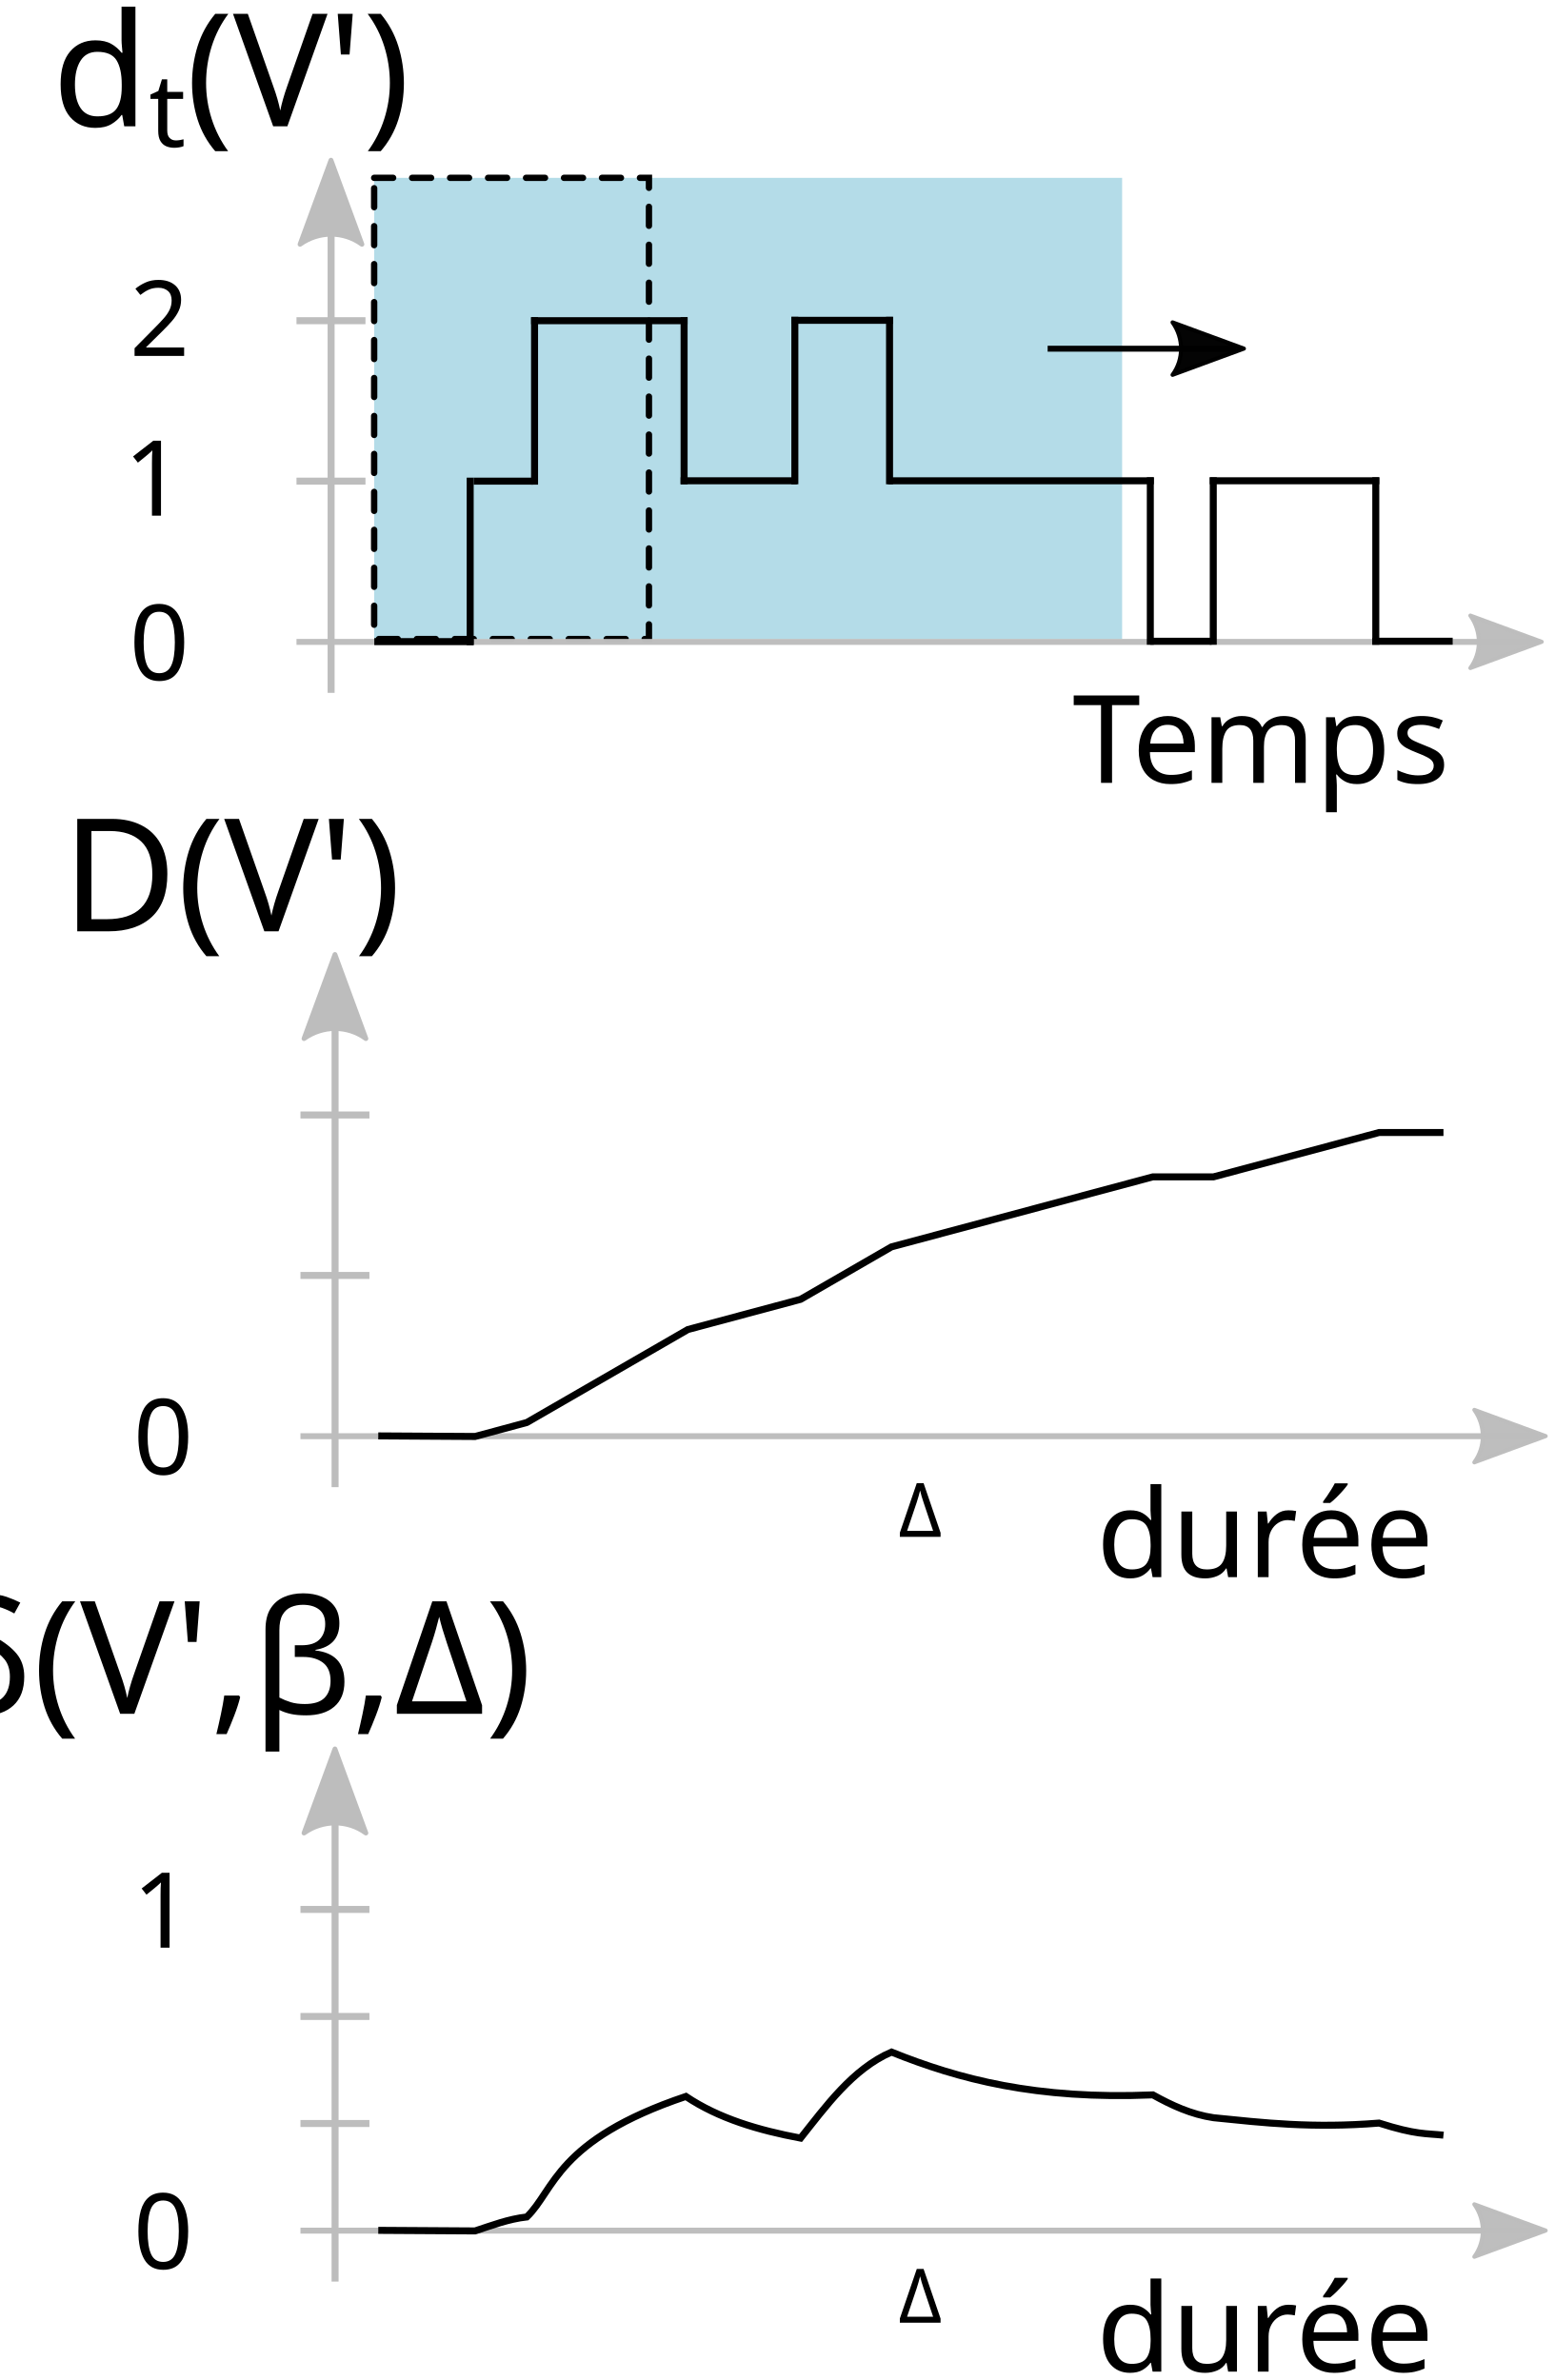
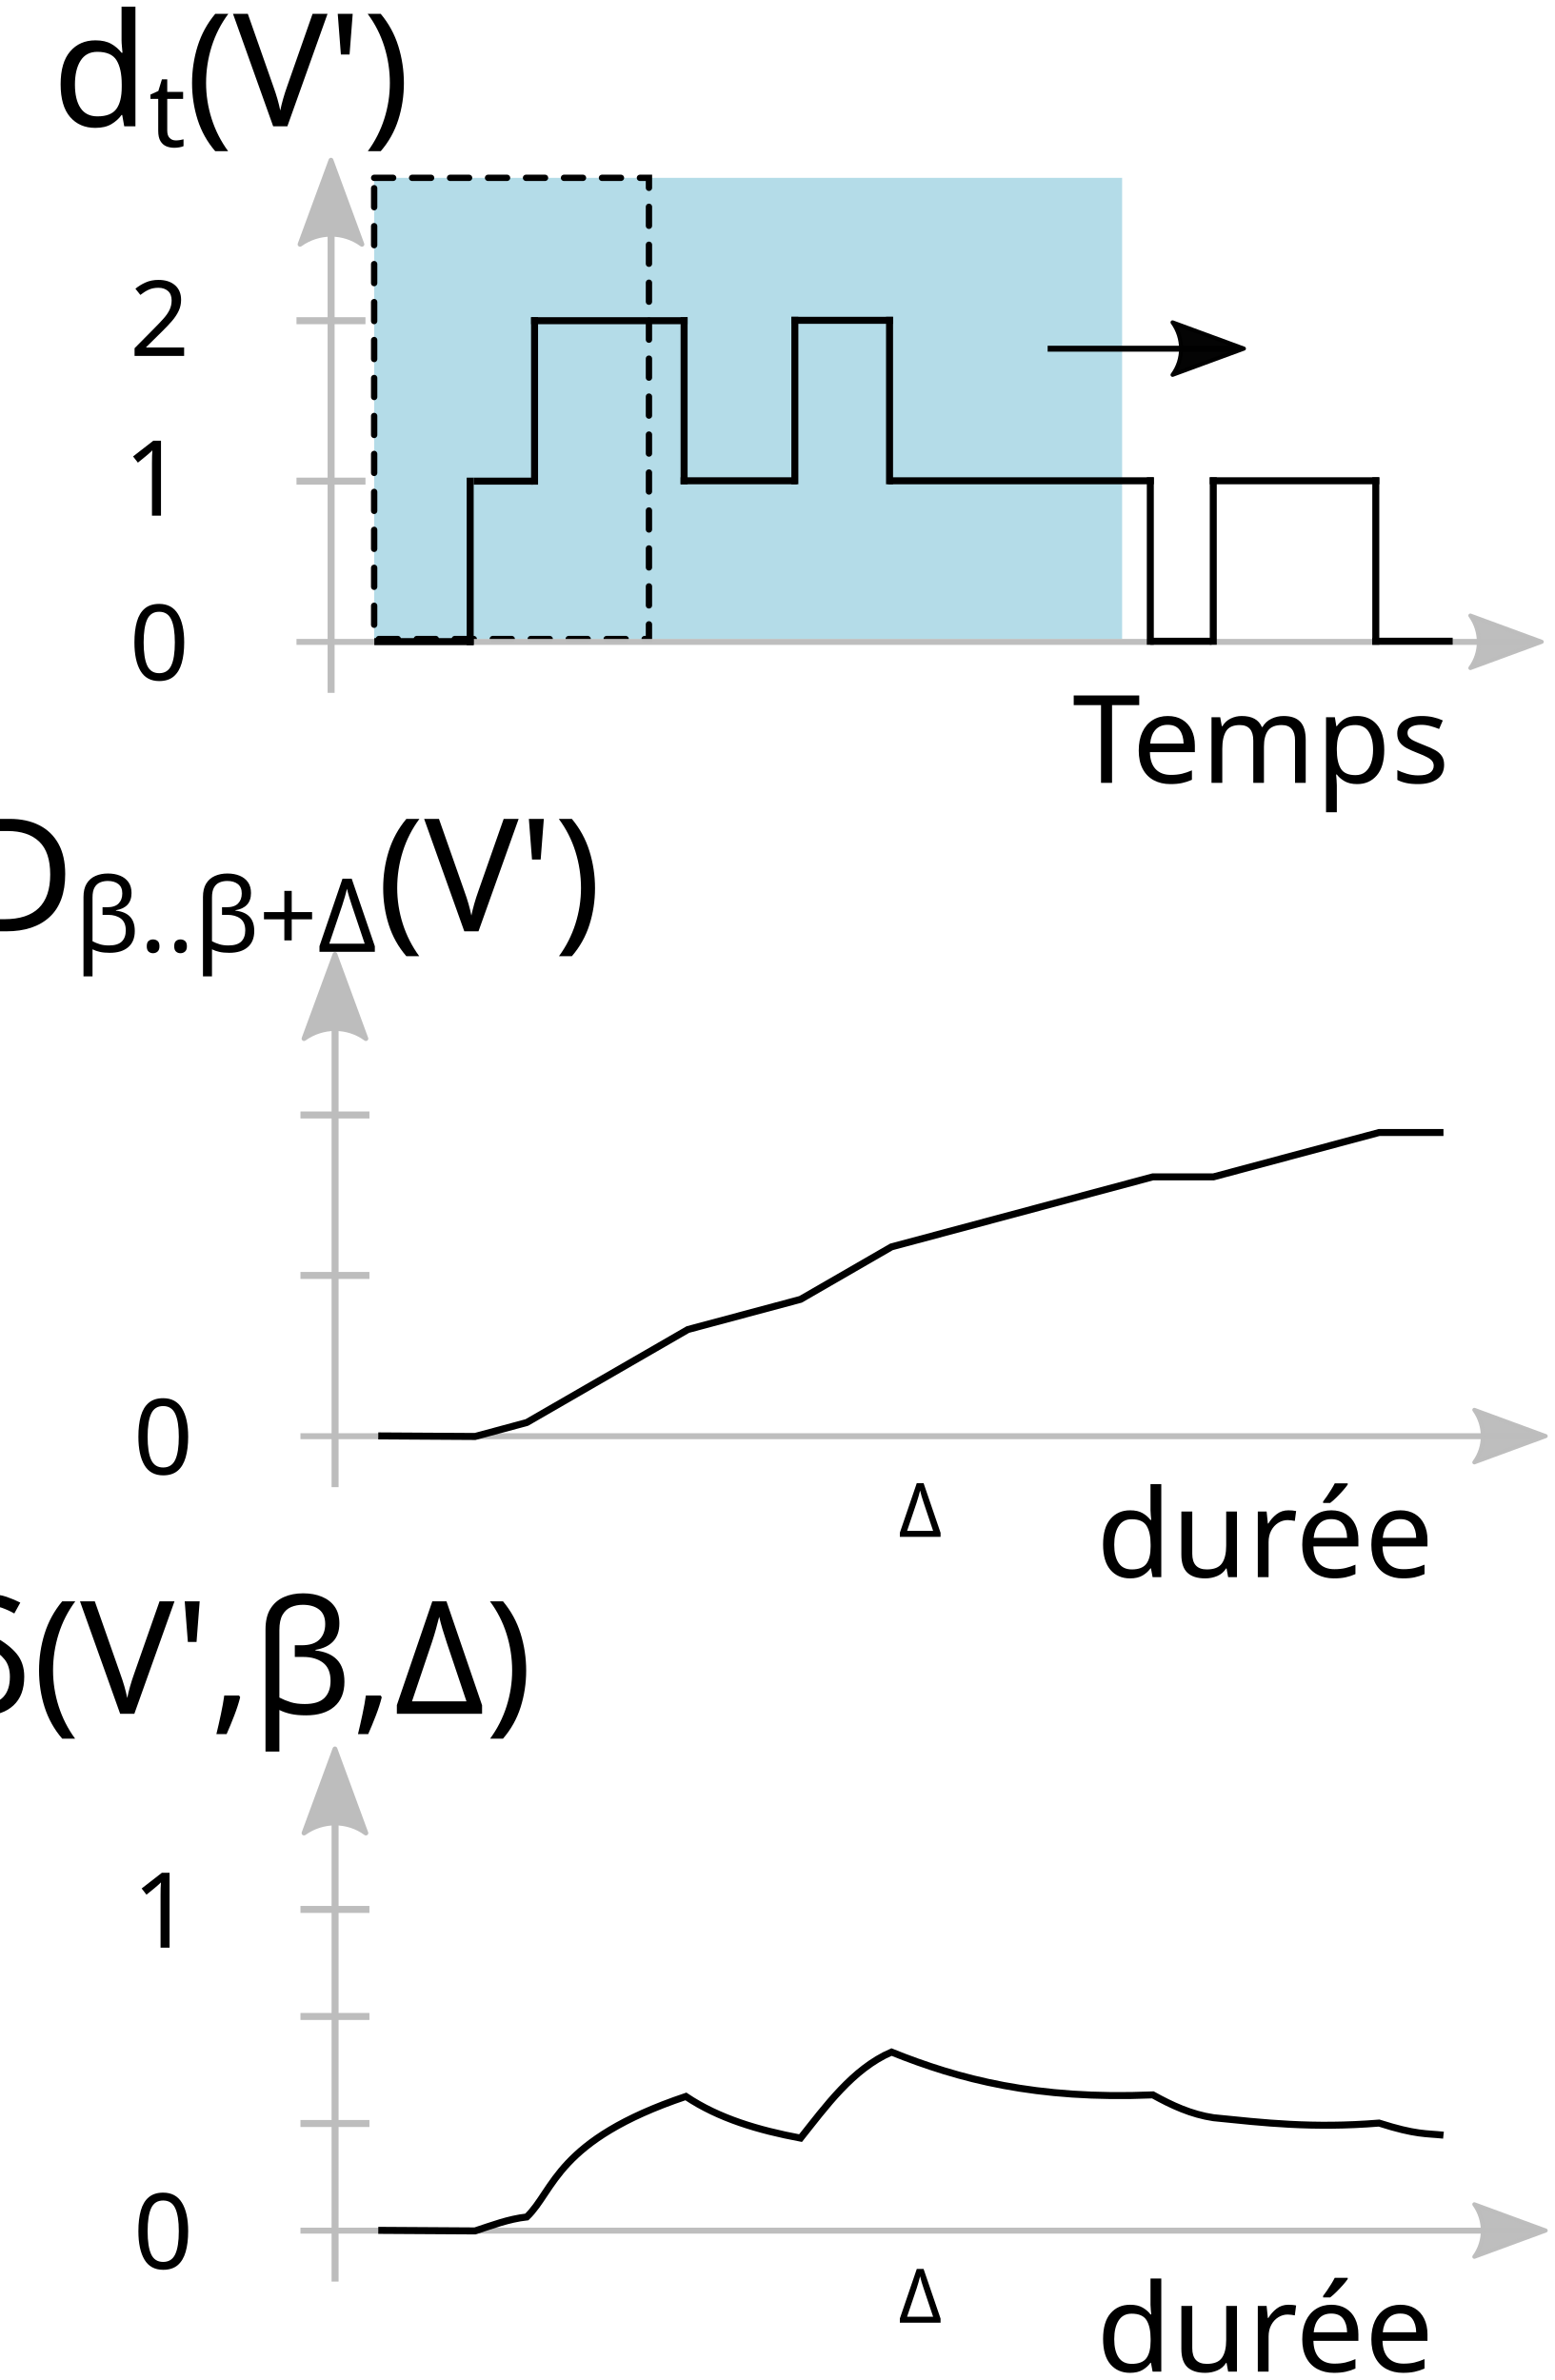
<svg xmlns="http://www.w3.org/2000/svg" width="233.193mm" height="357.145mm" viewBox="0 0 826.273 1265.475" id="svg2" version="1.1" style="enable-background:new">
  <defs id="defs4">
    <marker style="overflow:visible" id="marker4386" refX="0" refY="0" orient="auto">
      <path transform="matrix(-1.1,0,0,-1.1,-1.1,0)" d="M 8.719,4.034 -2.207,0.016 8.719,-4.002 c -1.745,2.372 -1.735,5.617 -6e-7,8.035 z" style="fill:#bdbdbd;fill-opacity:0.984;fill-rule:evenodd;stroke:#bdbdbd;stroke-width:0.625;stroke-linejoin:round;stroke-opacity:0.984" id="path4388" />
    </marker>
    <marker orient="auto" refY="0" refX="0" id="marker4697" style="overflow:visible">
      <path id="path4699" style="fill:#bdbdbd;fill-opacity:1;fill-rule:evenodd;stroke:#bdbdbd;stroke-width:0.625;stroke-linejoin:round;stroke-opacity:1" d="M 8.719,4.034 -2.207,0.016 8.719,-4.002 c -1.745,2.372 -1.735,5.617 -6e-7,8.035 z" transform="matrix(-1.1,0,0,-1.1,-1.1,0)" />
    </marker>
    <marker orient="auto" refY="0" refX="0" id="Arrow2Lend" style="overflow:visible">
      <path id="path5451" style="fill:#000000;fill-opacity:1;fill-rule:evenodd;stroke:#000000;stroke-width:0.625;stroke-linejoin:round;stroke-opacity:1" d="M 8.719,4.034 -2.207,0.016 8.719,-4.002 c -1.745,2.372 -1.735,5.617 -6e-7,8.035 z" transform="matrix(-1.1,0,0,-1.1,-1.1,0)" />
    </marker>
    <marker orient="auto" refY="0" refX="0" id="Arrow1Lend" style="overflow:visible">
      <path id="path4335" d="M 0,0 5,-5 -12.5,0 5,5 0,0 Z" style="fill:#000000;fill-opacity:1;fill-rule:evenodd;stroke:#000000;stroke-width:1pt;stroke-opacity:1" transform="matrix(-0.8,0,0,-0.8,-10,0)" />
    </marker>
    <filter style="color-interpolation-filters:sRGB" id="filter4211">
      <feColorMatrix values="0.21 0.72 0.072 0 0 0.21 0.72 0.072 0 0 0.21 0.72 0.072 0 0 0 0 0 1 0 " id="feColorMatrix4213" />
    </filter>
    <filter style="color-interpolation-filters:sRGB" id="filter4215">
      <feColorMatrix values="0.21 0.72 0.072 0 0 0.21 0.72 0.072 0 0 0.21 0.72 0.072 0 0 0 0 0 1 0 " id="feColorMatrix4217" />
    </filter>
    <filter style="color-interpolation-filters:sRGB" id="filter4219">
      <feColorMatrix values="0.21 0.72 0.072 0 0 0.21 0.72 0.072 0 0 0.21 0.72 0.072 0 0 0 0 0 1 0 " id="feColorMatrix4221" />
    </filter>
    <filter style="color-interpolation-filters:sRGB" id="filter4223">
      <feColorMatrix values="0.21 0.72 0.072 0 0 0.21 0.72 0.072 0 0 0.21 0.72 0.072 0 0 0 0 0 1 0 " id="feColorMatrix4225" />
    </filter>
    <filter style="color-interpolation-filters:sRGB" id="filter4227">
      <feColorMatrix values="0.21 0.72 0.072 0 0 0.21 0.72 0.072 0 0 0.21 0.72 0.072 0 0 0 0 0 1 0 " id="feColorMatrix4229" />
    </filter>
    <filter style="color-interpolation-filters:sRGB" id="filter4231">
      <feColorMatrix values="0.21 0.72 0.072 0 0 0.21 0.72 0.072 0 0 0.21 0.72 0.072 0 0 0 0 0 1 0 " id="feColorMatrix4233" />
    </filter>
    <filter style="color-interpolation-filters:sRGB" id="filter4235">
      <feColorMatrix values="0.21 0.72 0.072 0 0 0.21 0.72 0.072 0 0 0.21 0.72 0.072 0 0 0 0 0 1 0 " id="feColorMatrix4237" />
    </filter>
    <filter style="color-interpolation-filters:sRGB" id="filter4239">
      <feColorMatrix values="0.21 0.72 0.072 0 0 0.21 0.72 0.072 0 0 0.21 0.72 0.072 0 0 0 0 0 1 0 " id="feColorMatrix4241" />
    </filter>
    <filter style="color-interpolation-filters:sRGB" id="filter4243">
      <feColorMatrix values="0.21 0.72 0.072 0 0 0.21 0.72 0.072 0 0 0.21 0.72 0.072 0 0 0 0 0 1 0 " id="feColorMatrix4245" />
    </filter>
    <filter style="color-interpolation-filters:sRGB" id="filter4247">
      <feColorMatrix values="0.21 0.72 0.072 0 0 0.21 0.72 0.072 0 0 0.21 0.72 0.072 0 0 0 0 0 1 0 " id="feColorMatrix4249" />
    </filter>
    <filter style="color-interpolation-filters:sRGB" id="filter4251">
      <feColorMatrix values="0.21 0.72 0.072 0 0 0.21 0.72 0.072 0 0 0.21 0.72 0.072 0 0 0 0 0 1 0 " id="feColorMatrix4253" />
    </filter>
    <filter style="color-interpolation-filters:sRGB" id="filter4255">
      <feColorMatrix values="0.21 0.72 0.072 0 0 0.21 0.72 0.072 0 0 0.21 0.72 0.072 0 0 0 0 0 1 0 " id="feColorMatrix4257" />
    </filter>
    <filter style="color-interpolation-filters:sRGB" id="filter4259">
      <feColorMatrix values="0.21 0.72 0.072 0 0 0.21 0.72 0.072 0 0 0.21 0.72 0.072 0 0 0 0 0 1 0 " id="feColorMatrix4261" />
    </filter>
    <filter style="color-interpolation-filters:sRGB" id="filter4263">
      <feColorMatrix values="0.21 0.72 0.072 0 0 0.21 0.72 0.072 0 0 0.21 0.72 0.072 0 0 0 0 0 1 0 " id="feColorMatrix4265" />
    </filter>
    <filter style="color-interpolation-filters:sRGB" id="filter4267">
      <feColorMatrix values="0.21 0.72 0.072 0 0 0.21 0.72 0.072 0 0 0.21 0.72 0.072 0 0 0 0 0 1 0 " id="feColorMatrix4269" />
    </filter>
    <filter style="color-interpolation-filters:sRGB" id="filter4271">
      <feColorMatrix values="0.21 0.72 0.072 0 0 0.21 0.72 0.072 0 0 0.21 0.72 0.072 0 0 0 0 0 1 0 " id="feColorMatrix4273" />
    </filter>
    <filter style="color-interpolation-filters:sRGB" id="filter4275">
      <feColorMatrix values="0.21 0.72 0.072 0 0 0.21 0.72 0.072 0 0 0.21 0.72 0.072 0 0 0 0 0 1 0 " id="feColorMatrix4277" />
    </filter>
    <filter style="color-interpolation-filters:sRGB" id="filter4279">
      <feColorMatrix values="0.21 0.72 0.072 0 0 0.21 0.72 0.072 0 0 0.21 0.72 0.072 0 0 0 0 0 1 0 " id="feColorMatrix4281" />
    </filter>
    <filter style="color-interpolation-filters:sRGB" id="filter4283">
      <feColorMatrix values="0.21 0.72 0.072 0 0 0.21 0.72 0.072 0 0 0.21 0.72 0.072 0 0 0 0 0 1 0 " id="feColorMatrix4285" />
    </filter>
    <filter style="color-interpolation-filters:sRGB" id="filter4287">
      <feColorMatrix values="0.21 0.72 0.072 0 0 0.21 0.72 0.072 0 0 0.21 0.72 0.072 0 0 0 0 0 1 0 " id="feColorMatrix4289" />
    </filter>
    <filter style="color-interpolation-filters:sRGB" id="filter4291">
      <feColorMatrix values="0.21 0.72 0.072 0 0 0.21 0.72 0.072 0 0 0.21 0.72 0.072 0 0 0 0 0 1 0 " id="feColorMatrix4293" />
    </filter>
    <filter style="color-interpolation-filters:sRGB" id="filter4295">
      <feColorMatrix values="0.21 0.72 0.072 0 0 0.21 0.72 0.072 0 0 0.21 0.72 0.072 0 0 0 0 0 1 0 " id="feColorMatrix4297" />
    </filter>
    <filter style="color-interpolation-filters:sRGB" id="filter4299">
      <feColorMatrix values="0.21 0.72 0.072 0 0 0.21 0.72 0.072 0 0 0.21 0.72 0.072 0 0 0 0 0 1 0 " id="feColorMatrix4301" />
    </filter>
    <filter style="color-interpolation-filters:sRGB" id="filter4303">
      <feColorMatrix values="0.21 0.72 0.072 0 0 0.21 0.72 0.072 0 0 0.21 0.72 0.072 0 0 0 0 0 1 0 " id="feColorMatrix4305" />
    </filter>
    <filter style="color-interpolation-filters:sRGB" id="filter4307">
      <feColorMatrix values="0.21 0.72 0.072 0 0 0.21 0.72 0.072 0 0 0.21 0.72 0.072 0 0 0 0 0 1 0 " id="feColorMatrix4309" />
    </filter>
    <filter style="color-interpolation-filters:sRGB" id="filter4311">
      <feColorMatrix values="0.21 0.72 0.072 0 0 0.21 0.72 0.072 0 0 0.21 0.72 0.072 0 0 0 0 0 1 0 " id="feColorMatrix4313" />
    </filter>
    <filter style="color-interpolation-filters:sRGB" id="filter4315">
      <feColorMatrix values="0.21 0.72 0.072 0 0 0.21 0.72 0.072 0 0 0.21 0.72 0.072 0 0 0 0 0 1 0 " id="feColorMatrix4317" />
    </filter>
    <filter style="color-interpolation-filters:sRGB" id="filter4319">
      <feColorMatrix values="0.21 0.72 0.072 0 0 0.21 0.72 0.072 0 0 0.21 0.72 0.072 0 0 0 0 0 1 0 " id="feColorMatrix4321" />
    </filter>
    <filter style="color-interpolation-filters:sRGB" id="filter4323">
      <feColorMatrix values="0.21 0.72 0.072 0 0 0.21 0.72 0.072 0 0 0.21 0.72 0.072 0 0 0 0 0 1 0 " id="feColorMatrix4325" />
    </filter>
    <filter style="color-interpolation-filters:sRGB" id="filter4327">
      <feColorMatrix values="0.21 0.72 0.072 0 0 0.21 0.72 0.072 0 0 0.21 0.72 0.072 0 0 0 0 0 1 0 " id="feColorMatrix4329" />
    </filter>
    <filter style="color-interpolation-filters:sRGB" id="filter4331">
      <feColorMatrix values="0.21 0.72 0.072 0 0 0.21 0.72 0.072 0 0 0.21 0.72 0.072 0 0 0 0 0 1 0 " id="feColorMatrix4333" />
    </filter>
    <filter style="color-interpolation-filters:sRGB" id="filter4335">
      <feColorMatrix values="0.21 0.72 0.072 0 0 0.21 0.72 0.072 0 0 0.21 0.72 0.072 0 0 0 0 0 1 0 " id="feColorMatrix4337" />
    </filter>
    <filter style="color-interpolation-filters:sRGB" id="filter4339">
      <feColorMatrix values="0.21 0.72 0.072 0 0 0.21 0.72 0.072 0 0 0.21 0.72 0.072 0 0 0 0 0 1 0 " id="feColorMatrix4341" />
    </filter>
    <filter style="color-interpolation-filters:sRGB" id="filter4343">
      <feColorMatrix values="0.21 0.72 0.072 0 0 0.21 0.72 0.072 0 0 0.21 0.72 0.072 0 0 0 0 0 1 0 " id="feColorMatrix4345" />
    </filter>
    <filter style="color-interpolation-filters:sRGB" id="filter4347">
      <feColorMatrix values="0.21 0.72 0.072 0 0 0.21 0.72 0.072 0 0 0.21 0.72 0.072 0 0 0 0 0 1 0 " id="feColorMatrix4349" />
    </filter>
    <filter style="color-interpolation-filters:sRGB" id="filter4351">
      <feColorMatrix values="0.21 0.72 0.072 0 0 0.21 0.72 0.072 0 0 0.21 0.72 0.072 0 0 0 0 0 1 0 " id="feColorMatrix4353" />
    </filter>
    <marker orient="auto" refY="0" refX="0" id="marker4463-3" style="overflow:visible">
      <path id="path4228-6" style="fill:#000000;fill-opacity:1;fill-rule:evenodd;stroke:#000000;stroke-width:0.625;stroke-linejoin:round;stroke-opacity:1" d="M 8.719,4.034 -2.207,0.016 8.719,-4.002 c -1.745,2.372 -1.735,5.617 -6e-7,8.035 z" transform="matrix(-1.1,0,0,-1.1,-1.1,0)" />
    </marker>
    <marker orient="auto" refY="0" refX="0" id="marker4697-3" style="overflow:visible">
      <path id="path4699-6" style="fill:#bdbdbd;fill-opacity:1;fill-rule:evenodd;stroke:#bdbdbd;stroke-width:0.625;stroke-linejoin:round;stroke-opacity:1" d="M 8.719,4.034 -2.207,0.016 8.719,-4.002 c -1.745,2.372 -1.735,5.617 -6e-7,8.035 z" transform="matrix(-1.1,0,0,-1.1,-1.1,0)" />
    </marker>
    <marker style="overflow:visible" id="marker4386-7" refX="0" refY="0" orient="auto">
      <path transform="matrix(-1.1,0,0,-1.1,-1.1,0)" d="M 8.719,4.034 -2.207,0.016 8.719,-4.002 c -1.745,2.372 -1.735,5.617 -6e-7,8.035 z" style="fill:#bdbdbd;fill-opacity:0.984;fill-rule:evenodd;stroke:#bdbdbd;stroke-width:0.625;stroke-linejoin:round;stroke-opacity:0.984" id="path4388-5" />
    </marker>
    <marker style="overflow:visible" id="marker4386-9" refX="0" refY="0" orient="auto">
      <path transform="matrix(-1.1,0,0,-1.1,-1.1,0)" d="M 8.719,4.034 -2.207,0.016 8.719,-4.002 c -1.745,2.372 -1.735,5.617 -6e-7,8.035 z" style="fill:#000000;fill-opacity:0.984;fill-rule:evenodd;stroke:#000000;stroke-width:0.625;stroke-linejoin:round;stroke-opacity:0.984" id="path4388-3" />
    </marker>
    <marker orient="auto" refY="0" refX="0" id="marker4697-3-9" style="overflow:visible">
      <path id="path4699-6-4" style="fill:#bdbdbd;fill-opacity:1;fill-rule:evenodd;stroke:#bdbdbd;stroke-width:0.625;stroke-linejoin:round;stroke-opacity:1" d="M 8.719,4.034 -2.207,0.016 8.719,-4.002 c -1.745,2.372 -1.735,5.617 -6e-7,8.035 z" transform="matrix(-1.1,0,0,-1.1,-1.1,0)" />
    </marker>
    <marker style="overflow:visible" id="marker4386-7-7" refX="0" refY="0" orient="auto">
      <path transform="matrix(-1.1,0,0,-1.1,-1.1,0)" d="M 8.719,4.034 -2.207,0.016 8.719,-4.002 c -1.745,2.372 -1.735,5.617 -6e-7,8.035 z" style="fill:#bdbdbd;fill-opacity:0.984;fill-rule:evenodd;stroke:#bdbdbd;stroke-width:0.625;stroke-linejoin:round;stroke-opacity:0.984" id="path4388-5-8" />
    </marker>
  </defs>
  <g id="layer1" transform="translate(-276.7334,262.0661)">
    <text xml:space="preserve" style="font-style:normal;font-weight:normal;font-size:83.72px;line-height:125%;font-family:Sans;text-align:center;letter-spacing:0px;word-spacing:0px;text-anchor:middle;fill:#000000;fill-opacity:1;stroke:none;stroke-width:1px;stroke-linecap:butt;stroke-linejoin:miter;stroke-opacity:1" x="453.987" y="-194.915" id="text4814">
      <tspan id="tspan4816" x="453.987" y="-194.915">d<tspan style="font-size:54.418px;baseline-shift:sub" id="tspan4818">t</tspan>(V')</tspan>
    </text>
    <rect style="opacity:1;fill:#0088b1;fill-opacity:0.295;stroke:none;stroke-width:3.364;stroke-linecap:round;stroke-linejoin:miter;stroke-miterlimit:4;stroke-dasharray:10.092, 10.092;stroke-dashoffset:0;stroke-opacity:1;enable-background:new" id="rect5992-3" width="397.603" height="245.222" x="475.625" y="-167.503" />
    <rect style="opacity:1;fill:none;fill-opacity:0.295;stroke:#000000;stroke-width:3.364;stroke-linecap:round;stroke-linejoin:miter;stroke-miterlimit:4;stroke-dasharray:10.092, 10.092;stroke-dashoffset:0;stroke-opacity:1" id="rect5992" width="146.075" height="245.222" x="475.625" y="-167.503" />
    <path style="fill:none;fill-rule:evenodd;stroke:#bdbdbd;stroke-width:3.155;stroke-linecap:butt;stroke-linejoin:miter;stroke-miterlimit:4;stroke-dasharray:none;stroke-opacity:0.984;marker-end:url(#marker4386)" d="m 434.338,79.243 657.74,0" id="path4136-0-3-1" />
    <text xml:space="preserve" style="font-style:normal;font-weight:normal;font-size:83.72px;line-height:125%;font-family:Sans;text-align:center;letter-spacing:0px;word-spacing:0px;text-anchor:middle;fill:#000000;fill-opacity:1;stroke:none;stroke-width:1px;stroke-linecap:butt;stroke-linejoin:miter;stroke-opacity:1" x="1001.511" y="154.192" id="text4608-2">
      <tspan id="tspan4610-9" x="1001.511" y="154.192" style="font-size:65.116px;fill:#000000;fill-opacity:1">Temps</tspan>
    </text>
    <text id="text4918" y="12.114" x="412.883" style="font-style:normal;font-weight:normal;font-size:83.72px;line-height:125%;font-family:Sans;text-align:center;letter-spacing:0px;word-spacing:0px;text-anchor:middle;fill:#000000;fill-opacity:1;stroke:none;stroke-width:1px;stroke-linecap:butt;stroke-linejoin:miter;stroke-opacity:1" xml:space="preserve">
      <tspan style="font-style:normal;font-variant:normal;font-weight:normal;font-stretch:normal;font-size:55.813px;font-family:Aerial;-inkscape-font-specification:Aerial" y="12.114" x="412.883" id="tspan4920">1</tspan>
    </text>
    <text id="text4918-8" y="-72.833" x="415.976" style="font-style:normal;font-weight:normal;font-size:83.72px;line-height:125%;font-family:Sans;text-align:center;letter-spacing:0px;word-spacing:0px;text-anchor:middle;fill:#000000;fill-opacity:1;stroke:none;stroke-width:1px;stroke-linecap:butt;stroke-linejoin:miter;stroke-opacity:1;enable-background:new" xml:space="preserve">
      <tspan style="font-style:normal;font-variant:normal;font-weight:normal;font-stretch:normal;font-size:55.813px;font-family:Aerial;-inkscape-font-specification:Aerial" y="-72.833" x="415.976" id="tspan4920-1">2</tspan>
    </text>
    <text id="text4918-89" y="99.504" x="415.84" style="font-style:normal;font-weight:normal;font-size:83.72px;line-height:125%;font-family:Sans;text-align:center;letter-spacing:0px;word-spacing:0px;text-anchor:middle;fill:#000000;fill-opacity:1;stroke:none;stroke-width:1px;stroke-linecap:butt;stroke-linejoin:miter;stroke-opacity:1;enable-background:new" xml:space="preserve">
      <tspan style="font-style:normal;font-variant:normal;font-weight:normal;font-stretch:normal;font-size:55.813px;font-family:Aerial;-inkscape-font-specification:Aerial" y="99.504" x="415.84" id="tspan4920-3">0</tspan>
    </text>
    <path style="fill:none;fill-rule:evenodd;stroke:#bdbdbd;stroke-width:3.721;stroke-linecap:butt;stroke-linejoin:miter;stroke-miterlimit:4;stroke-dasharray:none;stroke-opacity:1;marker-end:url(#marker4697)" d="m 452.744,106.33 0,-278.281" id="path4364" />
    <g id="g5124" transform="matrix(3.720892,0,0,3.720892,-546.9215,-454.3976)">
      <path id="path4426" d="m 274.834,143.374 14.196,0" style="fill:none;fill-rule:evenodd;stroke:#000000;stroke-width:1px;stroke-linecap:butt;stroke-linejoin:miter;stroke-opacity:1" />
      <path id="path4426-3" d="m 288.531,119.945 0,23.929" style="fill:none;fill-rule:evenodd;stroke:#000000;stroke-width:1px;stroke-linecap:butt;stroke-linejoin:miter;stroke-opacity:1;enable-background:new" />
      <path id="path4426-6" d="m 289.031,120.445 8.482,0" style="fill:none;fill-rule:evenodd;stroke:#000000;stroke-width:1px;stroke-linecap:butt;stroke-linejoin:miter;stroke-opacity:1;enable-background:new" />
      <path id="path4426-35" d="m 318.592,120.392 16.611,0" style="fill:none;fill-rule:evenodd;stroke:#000000;stroke-width:1px;stroke-linecap:butt;stroke-linejoin:miter;stroke-opacity:1;enable-background:new" />
      <path id="path4426-35-6" d="m 385.665,143.323 8.794,0" style="fill:none;fill-rule:evenodd;stroke:#000000;stroke-width:1px;stroke-linecap:butt;stroke-linejoin:miter;stroke-opacity:1;enable-background:new" />
      <path id="path4426-35-2" d="m 297.236,97.517 22.356,0" style="fill:none;fill-rule:evenodd;stroke:#000000;stroke-width:1px;stroke-linecap:butt;stroke-linejoin:miter;stroke-opacity:1;enable-background:new" />
      <path id="path4426-35-7" d="m 394.191,120.392 24.219,0" style="fill:none;fill-rule:evenodd;stroke:#000000;stroke-width:1px;stroke-linecap:butt;stroke-linejoin:miter;stroke-opacity:1;enable-background:new" />
      <path id="path4426-3-0" d="m 319.092,97.017 0,23.875" style="fill:none;fill-rule:evenodd;stroke:#000000;stroke-width:1px;stroke-linecap:butt;stroke-linejoin:miter;stroke-opacity:1;enable-background:new" />
      <path id="path4426-35-2-3" d="m 334.415,97.463 14.528,0" style="fill:none;fill-rule:evenodd;stroke:#000000;stroke-width:1px;stroke-linecap:butt;stroke-linejoin:miter;stroke-opacity:1;enable-background:new" />
      <path id="path4426-35-6-0" d="m 348.235,120.394 37.962,0" style="fill:none;fill-rule:evenodd;stroke:#000000;stroke-width:1px;stroke-linecap:butt;stroke-linejoin:miter;stroke-opacity:1;enable-background:new" />
      <path id="path4426-3-2" d="m 297.729,97.017 0,23.929" style="fill:none;fill-rule:evenodd;stroke:#000000;stroke-width:1px;stroke-linecap:butt;stroke-linejoin:miter;stroke-opacity:1;enable-background:new" />
      <path id="path4426-3-2-6" d="m 334.915,96.963 0,23.929" style="fill:none;fill-rule:evenodd;stroke:#000000;stroke-width:1px;stroke-linecap:butt;stroke-linejoin:miter;stroke-opacity:1;enable-background:new" />
      <path id="path4426-3-2-6-8" d="m 348.443,96.963 0,23.929" style="fill:none;fill-rule:evenodd;stroke:#000000;stroke-width:1px;stroke-linecap:butt;stroke-linejoin:miter;stroke-opacity:1;enable-background:new" />
      <path id="path4426-3-7" d="m 385.697,119.894 0,23.929" style="fill:none;fill-rule:evenodd;stroke:#000000;stroke-width:1px;stroke-linecap:butt;stroke-linejoin:miter;stroke-opacity:1;enable-background:new" />
      <path id="path4426-3-7-9" d="m 394.691,119.892 0,23.929" style="fill:none;fill-rule:evenodd;stroke:#000000;stroke-width:1px;stroke-linecap:butt;stroke-linejoin:miter;stroke-opacity:1;enable-background:new" />
      <path id="path4426-3-7-2" d="m 417.91,119.892 0,23.929" style="fill:none;fill-rule:evenodd;stroke:#000000;stroke-width:1px;stroke-linecap:butt;stroke-linejoin:miter;stroke-opacity:1;enable-background:new" />
      <path id="path4426-8" d="m 417.41,143.32 11.482,0" style="fill:none;fill-rule:evenodd;stroke:#000000;stroke-width:1px;stroke-linecap:butt;stroke-linejoin:miter;stroke-opacity:1;enable-background:new" />
    </g>
    <path style="fill:none;fill-rule:evenodd;stroke:#bdbdbd;stroke-width:3.721px;stroke-linecap:butt;stroke-linejoin:miter;stroke-opacity:1" d="m 434.346,-6.234 36.665,0" id="path5122" />
    <path style="fill:none;fill-rule:evenodd;stroke:#bdbdbd;stroke-width:3.721px;stroke-linecap:butt;stroke-linejoin:miter;stroke-opacity:1;enable-background:new" d="m 434.346,-91.548 36.665,0" id="path5122-6" />
    <path style="fill:none;fill-rule:evenodd;stroke:#000000;stroke-width:3.155;stroke-linecap:butt;stroke-linejoin:miter;stroke-miterlimit:4;stroke-dasharray:none;stroke-opacity:0.984;marker-end:url(#marker4386-9);enable-background:new" d="m 833.637,-76.657 100.136,0" id="path4136-0-3-1-1" />
-     <text xml:space="preserve" style="font-style:normal;font-weight:normal;font-size:83.72px;line-height:125%;font-family:Sans;text-align:center;letter-spacing:0px;word-spacing:0px;text-anchor:middle;fill:#000000;fill-opacity:1;stroke:none;stroke-width:1px;stroke-linecap:butt;stroke-linejoin:miter;stroke-opacity:1;enable-background:new" x="454.298" y="233.128" id="text4814-7">
-       <tspan id="tspan4816-3" x="454.298" y="233.128">D(V')</tspan>
+     <text xml:space="preserve" style="font-style:normal;font-weight:normal;font-size:83.72px;line-height:125%;font-family:Sans;text-align:center;letter-spacing:0px;word-spacing:0px;text-anchor:middle;fill:#000000;fill-opacity:1;stroke:none;stroke-width:1px;stroke-linecap:butt;stroke-linejoin:miter;stroke-opacity:1;enable-background:new" x="480.298" y="233.128" id="text4814-7">
+       <tspan id="tspan4816-3" x="480.298" y="233.128">D<tspan style="font-size:65%;baseline-shift:sub" id="tspan4350">β..β+Δ</tspan>(V')</tspan>
    </text>
    <path style="fill:none;fill-rule:evenodd;stroke:#bdbdbd;stroke-width:3.155;stroke-linecap:butt;stroke-linejoin:miter;stroke-miterlimit:4;stroke-dasharray:none;stroke-opacity:0.984;marker-end:url(#marker4386-7-7);enable-background:new" d="m 436.448,501.58 657.74,0" id="path4136-0-3-1-3-4" />
    <text xml:space="preserve" style="font-style:normal;font-weight:normal;font-size:83.72px;line-height:125%;font-family:Sans;text-align:center;letter-spacing:0px;word-spacing:0px;text-anchor:middle;fill:#000000;fill-opacity:1;stroke:none;stroke-width:1px;stroke-linecap:butt;stroke-linejoin:miter;stroke-opacity:1;enable-background:new" x="1003.621" y="576.529" id="text4608-2-5-5">
      <tspan id="tspan4610-9-6-0" x="1003.621" y="576.529" style="font-size:65.116px;fill:#000000;fill-opacity:1">durée</tspan>
    </text>
    <text id="text4918-89-7-3" y="521.841" x="417.95" style="font-style:normal;font-weight:normal;font-size:83.72px;line-height:125%;font-family:Sans;text-align:center;letter-spacing:0px;word-spacing:0px;text-anchor:middle;fill:#000000;fill-opacity:1;stroke:none;stroke-width:1px;stroke-linecap:butt;stroke-linejoin:miter;stroke-opacity:1;enable-background:new" xml:space="preserve">
      <tspan style="font-style:normal;font-variant:normal;font-weight:normal;font-stretch:normal;font-size:55.813px;font-family:Aerial;-inkscape-font-specification:Aerial" y="521.841" x="417.95" id="tspan4920-3-0-6">0</tspan>
    </text>
    <path style="fill:none;fill-rule:evenodd;stroke:#bdbdbd;stroke-width:3.721;stroke-linecap:butt;stroke-linejoin:miter;stroke-miterlimit:4;stroke-dasharray:none;stroke-opacity:1;marker-end:url(#marker4697-3-9);enable-background:new" d="m 454.854,528.667 0,-278.281" id="path4364-9-1" />
    <path style="fill:none;fill-rule:evenodd;stroke:#000000;stroke-width:3.721px;stroke-linecap:butt;stroke-linejoin:miter;stroke-opacity:1;enable-background:new" d="m 477.817,501.417 51.436,0.313 27.528,-7.435 85.619,-49.432 59.891,-16.048 48.326,-27.901 138.963,-37.235 32.245,0 87.996,-23.579 34.232,0" id="path4426-60-0" />
    <path style="fill:none;fill-rule:evenodd;stroke:#bdbdbd;stroke-width:3.721px;stroke-linecap:butt;stroke-linejoin:miter;stroke-opacity:1;enable-background:new" d="m 436.456,416.103 36.665,0" id="path5122-1-2" />
    <path style="fill:none;fill-rule:evenodd;stroke:#bdbdbd;stroke-width:3.721px;stroke-linecap:butt;stroke-linejoin:miter;stroke-opacity:1;enable-background:new" d="m 436.456,330.788 36.665,0" id="path5122-6-2-0" />
    <text xml:space="preserve" style="font-style:normal;font-weight:normal;font-size:40px;line-height:125%;font-family:Sans;letter-spacing:0px;word-spacing:0px;fill:#000000;fill-opacity:1;stroke:none;stroke-width:1px;stroke-linecap:butt;stroke-linejoin:miter;stroke-opacity:1" x="754.283" y="555.094" id="text5119">
      <tspan id="tspan5121" x="754.283" y="555.094">Δ</tspan>
    </text>
    <text xml:space="preserve" style="font-style:normal;font-weight:normal;font-size:83.72px;line-height:125%;font-family:Sans;text-align:center;letter-spacing:0px;word-spacing:0px;text-anchor:middle;fill:#000000;fill-opacity:1;stroke:none;stroke-width:1px;stroke-linecap:butt;stroke-linejoin:miter;stroke-opacity:1;enable-background:new" x="456.097" y="649.165" id="text4814-7-6">
      <tspan id="tspan4816-3-3" x="456.097" y="649.165">δ(V',β,Δ)</tspan>
    </text>
    <path style="fill:none;fill-rule:evenodd;stroke:#bdbdbd;stroke-width:3.155;stroke-linecap:butt;stroke-linejoin:miter;stroke-miterlimit:4;stroke-dasharray:none;stroke-opacity:0.984;marker-end:url(#marker4386-7);enable-background:new" d="m 436.448,923.994 657.74,0" id="path4136-0-3-1-3" />
    <text xml:space="preserve" style="font-style:normal;font-weight:normal;font-size:83.72px;line-height:125%;font-family:Sans;text-align:center;letter-spacing:0px;word-spacing:0px;text-anchor:middle;fill:#000000;fill-opacity:1;stroke:none;stroke-width:1px;stroke-linecap:butt;stroke-linejoin:miter;stroke-opacity:1;enable-background:new" x="1003.621" y="998.943" id="text4608-2-5">
      <tspan id="tspan4610-9-6" x="1003.621" y="998.943" style="font-size:65.116px;fill:#000000;fill-opacity:1">durée</tspan>
    </text>
    <text id="text4918-89-7" y="944.255" x="417.95" style="font-style:normal;font-weight:normal;font-size:83.72px;line-height:125%;font-family:Sans;text-align:center;letter-spacing:0px;word-spacing:0px;text-anchor:middle;fill:#000000;fill-opacity:1;stroke:none;stroke-width:1px;stroke-linecap:butt;stroke-linejoin:miter;stroke-opacity:1;enable-background:new" xml:space="preserve">
      <tspan style="font-style:normal;font-variant:normal;font-weight:normal;font-stretch:normal;font-size:55.813px;font-family:Aerial;-inkscape-font-specification:Aerial" y="944.255" x="417.95" id="tspan4920-3-0">0</tspan>
    </text>
    <path style="fill:none;fill-rule:evenodd;stroke:#bdbdbd;stroke-width:3.721;stroke-linecap:butt;stroke-linejoin:miter;stroke-miterlimit:4;stroke-dasharray:none;stroke-opacity:1;marker-end:url(#marker4697-3);enable-background:new" d="m 454.854,951.081 0,-278.281" id="path4364-9" />
    <path style="fill:none;fill-rule:evenodd;stroke:#000000;stroke-width:3.721px;stroke-linecap:butt;stroke-linejoin:miter;stroke-opacity:1" d="m 477.817,923.832 51.436,0.313 c 8.955,-2.92 17.672,-6.316 27.528,-7.435 14.743,-14.178 15.56,-40.856 84.547,-64.075 17.573,11.786 38.654,17.958 60.963,22.166 13.182,-16.513 27.607,-36.783 48.326,-45.758 35.755,14.381 76.771,25.379 138.963,22.765 10,5.545 20.358,10.372 32.245,12.143 26.467,2.669 52.299,5.719 87.996,2.85 19.762,6.318 25.158,5.454 34.232,6.429" id="path4426-60" />
    <path style="fill:none;fill-rule:evenodd;stroke:#bdbdbd;stroke-width:3.721px;stroke-linecap:butt;stroke-linejoin:miter;stroke-opacity:1;enable-background:new" d="m 436.456,867.026 36.665,0" id="path5122-1" />
    <path style="fill:none;fill-rule:evenodd;stroke:#bdbdbd;stroke-width:3.721px;stroke-linecap:butt;stroke-linejoin:miter;stroke-opacity:1;enable-background:new" d="m 436.456,753.202 36.665,0" id="path5122-6-2" />
    <text xml:space="preserve" style="font-style:normal;font-weight:normal;font-size:40px;line-height:125%;font-family:Sans;letter-spacing:0px;word-spacing:0px;fill:#000000;fill-opacity:1;stroke:none;stroke-width:1px;stroke-linecap:butt;stroke-linejoin:miter;stroke-opacity:1" x="754.283" y="972.925" id="text5115">
      <tspan id="tspan5117" x="754.283" y="972.925">Δ</tspan>
    </text>
    <path style="fill:none;fill-rule:evenodd;stroke:#bdbdbd;stroke-width:3.721px;stroke-linecap:butt;stroke-linejoin:miter;stroke-opacity:1;enable-background:new" d="m 436.456,810.114 36.665,0" id="path5122-1-5" />
    <text id="text4918-87" y="773.547" x="417.446" style="font-style:normal;font-weight:normal;font-size:83.72px;line-height:125%;font-family:Sans;text-align:center;letter-spacing:0px;word-spacing:0px;text-anchor:middle;fill:#000000;fill-opacity:1;stroke:none;stroke-width:1px;stroke-linecap:butt;stroke-linejoin:miter;stroke-opacity:1;enable-background:new" xml:space="preserve">
      <tspan style="font-style:normal;font-variant:normal;font-weight:normal;font-stretch:normal;font-size:55.813px;font-family:Aerial;-inkscape-font-specification:Aerial" y="773.547" x="417.446" id="tspan4920-0">1</tspan>
    </text>
  </g>
</svg>
